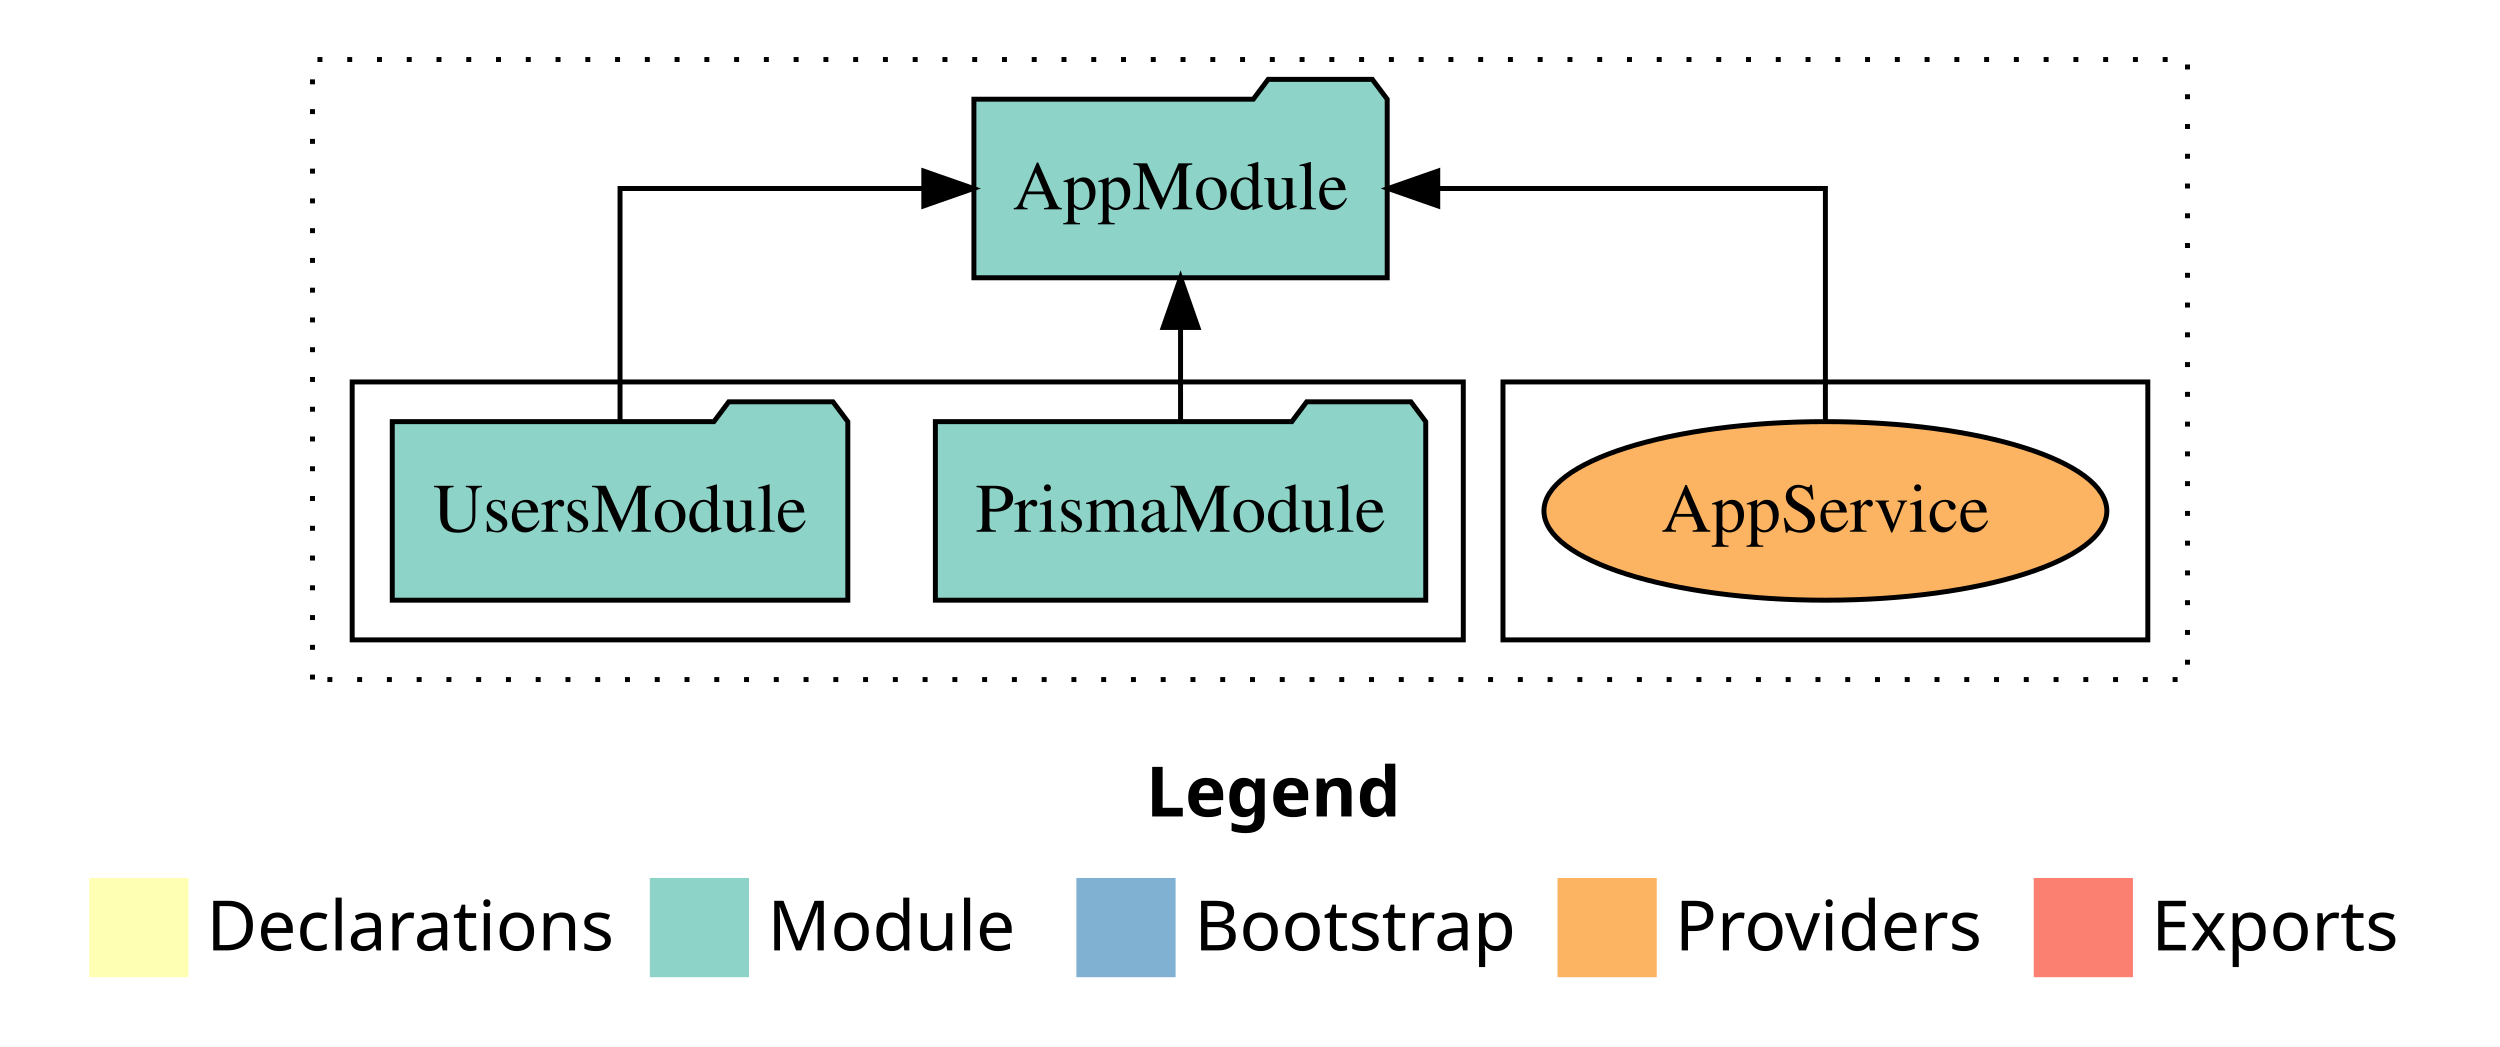
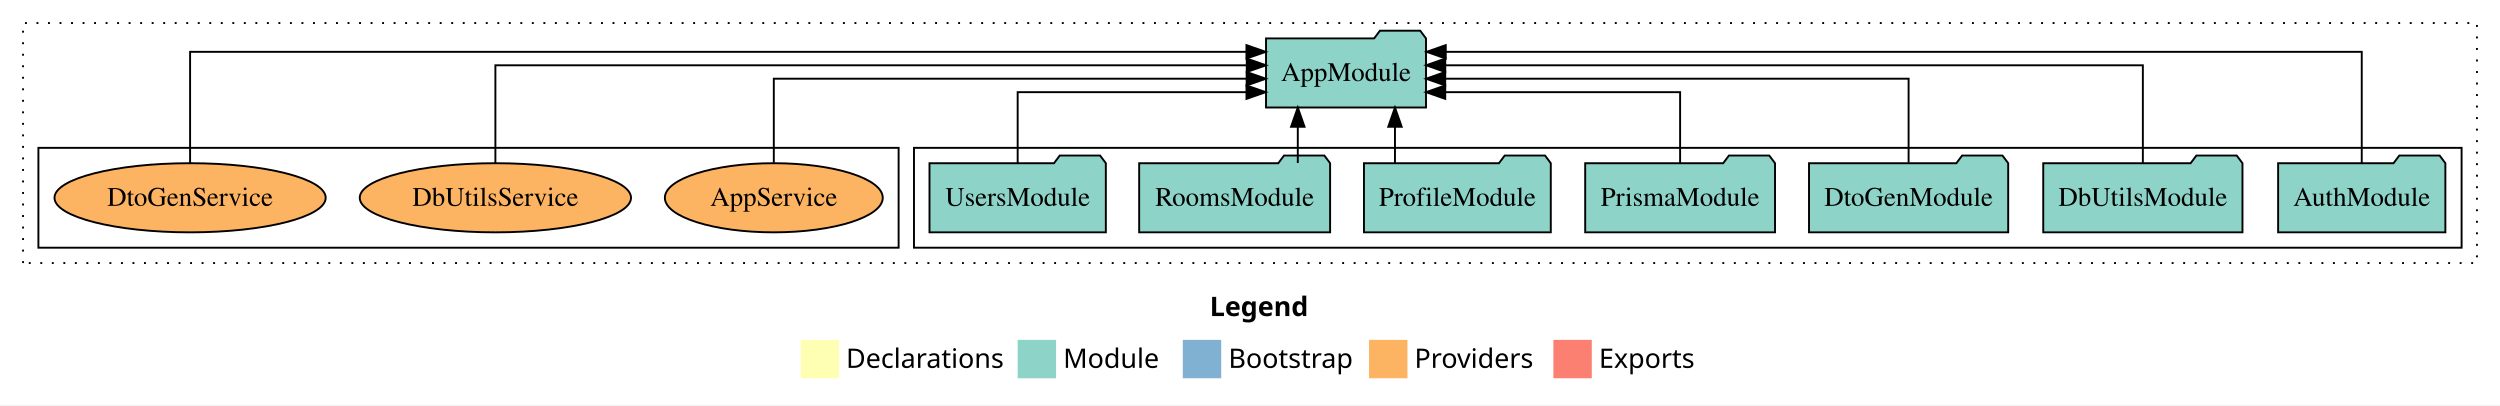
- <svg xmlns="http://www.w3.org/2000/svg" width="504pt" height="211pt" viewBox="0.00 0.00 504.00 211.00">
+ <svg xmlns="http://www.w3.org/2000/svg" width="1302pt" height="211pt" viewBox="0.00 0.00 1302.00 211.00">
  <g id="graph0" class="graph" transform="scale(1 1) rotate(0) translate(4 207)">
-     <polygon fill="white" stroke="transparent" points="-4,4 -4,-207 500,-207 500,4 -4,4" />
-     <text text-anchor="start" x="227.01" y="-42.4" font-family="Times-12" font-weight="bold" font-size="14.00">Legend</text>
-     <polygon fill="#ffffb3" stroke="transparent" points="14,-10 14,-30 34,-30 34,-10 14,-10" />
-     <text text-anchor="start" x="37.63" y="-15.4" font-family="Times-12" font-size="14.00">  Declarations</text>
-     <polygon fill="#8dd3c7" stroke="transparent" points="127,-10 127,-30 147,-30 147,-10 127,-10" />
-     <text text-anchor="start" x="150.73" y="-15.4" font-family="Times-12" font-size="14.00">  Module</text>
-     <polygon fill="#80b1d3" stroke="transparent" points="213,-10 213,-30 233,-30 233,-10 213,-10" />
-     <text text-anchor="start" x="236.78" y="-15.4" font-family="Times-12" font-size="14.00">  Bootstrap</text>
-     <polygon fill="#fdb462" stroke="transparent" points="310,-10 310,-30 330,-30 330,-10 310,-10" />
-     <text text-anchor="start" x="333.67" y="-15.4" font-family="Times-12" font-size="14.00">  Providers</text>
-     <polygon fill="#fb8072" stroke="transparent" points="406,-10 406,-30 426,-30 426,-10 406,-10" />
-     <text text-anchor="start" x="429.73" y="-15.4" font-family="Times-12" font-size="14.00">  Exports</text>
+     <polygon fill="white" stroke="transparent" points="-4,4 -4,-207 1298,-207 1298,4 -4,4" />
+     <text text-anchor="start" x="626.01" y="-42.4" font-family="Times-12" font-weight="bold" font-size="14.00">Legend</text>
+     <polygon fill="#ffffb3" stroke="transparent" points="413,-10 413,-30 433,-30 433,-10 413,-10" />
+     <text text-anchor="start" x="436.63" y="-15.4" font-family="Times-12" font-size="14.00">  Declarations</text>
+     <polygon fill="#8dd3c7" stroke="transparent" points="526,-10 526,-30 546,-30 546,-10 526,-10" />
+     <text text-anchor="start" x="549.73" y="-15.4" font-family="Times-12" font-size="14.00">  Module</text>
+     <polygon fill="#80b1d3" stroke="transparent" points="612,-10 612,-30 632,-30 632,-10 612,-10" />
+     <text text-anchor="start" x="635.78" y="-15.4" font-family="Times-12" font-size="14.00">  Bootstrap</text>
+     <polygon fill="#fdb462" stroke="transparent" points="709,-10 709,-30 729,-30 729,-10 709,-10" />
+     <text text-anchor="start" x="732.67" y="-15.4" font-family="Times-12" font-size="14.00">  Providers</text>
+     <polygon fill="#fb8072" stroke="transparent" points="805,-10 805,-30 825,-30 825,-10 805,-10" />
+     <text text-anchor="start" x="828.73" y="-15.4" font-family="Times-12" font-size="14.00">  Exports</text>
    <g id="clust1" class="cluster">
-       <polygon fill="none" stroke="black" stroke-dasharray="1,5" points="59,-70 59,-195 437,-195 437,-70 59,-70" />
+       <polygon fill="none" stroke="black" stroke-dasharray="1,5" points="8,-70 8,-195 1286,-195 1286,-70 8,-70" />
+     </g>
+     <g id="clust3" class="cluster">
+       <polygon fill="none" stroke="black" points="472,-78 472,-130 1278,-130 1278,-78 472,-78" />
    </g>
    <g id="clust6" class="cluster">
-       <polygon fill="none" stroke="black" points="299,-78 299,-130 429,-130 429,-78 299,-78" />
-     </g>
-     <g id="clust3" class="cluster">
-       <polygon fill="none" stroke="black" points="67,-78 67,-130 291,-130 291,-78 67,-78" />
+       <polygon fill="none" stroke="black" points="16,-78 16,-130 464,-130 464,-78 16,-78" />
    </g>
    <g id="node1" class="node">
-       <polygon fill="#8dd3c7" stroke="black" points="283.43,-122 280.43,-126 259.43,-126 256.43,-122 184.57,-122 184.57,-86 283.43,-86 283.43,-122" />
-       <text text-anchor="middle" x="234" y="-99.8" font-family="Times,serif" font-size="14.00">PrismaModule</text>
+       <polygon fill="#8dd3c7" stroke="black" points="1269.55,-122 1266.55,-126 1245.55,-126 1242.55,-122 1182.45,-122 1182.45,-86 1269.55,-86 1269.55,-122" />
+       <text text-anchor="middle" x="1226" y="-99.8" font-family="Times,serif" font-size="14.00">AuthModule</text>
+     </g>
+     <g id="node8" class="node">
+       <polygon fill="#8dd3c7" stroke="black" points="738.66,-187 735.66,-191 714.66,-191 711.66,-187 655.34,-187 655.34,-151 738.66,-151 738.66,-187" />
+       <text text-anchor="middle" x="697" y="-164.8" font-family="Times,serif" font-size="14.00">AppModule</text>
+     </g>
+     <g id="edge1" class="edge">
+       <path fill="none" stroke="black" d="M1226,-122.01C1226,-144.49 1226,-180 1226,-180 1226,-180 748.95,-180 748.95,-180" />
+       <polygon fill="black" stroke="black" points="748.95,-176.5 738.95,-180 748.95,-183.5 748.95,-176.5" />
+     </g>
+     <g id="node2" class="node">
+       <polygon fill="#8dd3c7" stroke="black" points="1163.88,-122 1160.88,-126 1139.88,-126 1136.88,-122 1060.12,-122 1060.12,-86 1163.88,-86 1163.88,-122" />
+       <text text-anchor="middle" x="1112" y="-99.8" font-family="Times,serif" font-size="14.00">DbUtilsModule</text>
+     </g>
+     <g id="edge2" class="edge">
+       <path fill="none" stroke="black" d="M1112,-122.13C1112,-142.57 1112,-173 1112,-173 1112,-173 748.69,-173 748.69,-173" />
+       <polygon fill="black" stroke="black" points="748.69,-169.5 738.69,-173 748.69,-176.5 748.69,-169.5" />
    </g>
    <g id="node3" class="node">
-       <polygon fill="#8dd3c7" stroke="black" points="275.66,-187 272.66,-191 251.66,-191 248.66,-187 192.34,-187 192.34,-151 275.66,-151 275.66,-187" />
-       <text text-anchor="middle" x="234" y="-164.8" font-family="Times,serif" font-size="14.00">AppModule</text>
+       <polygon fill="#8dd3c7" stroke="black" points="1041.87,-122 1038.87,-126 1017.87,-126 1014.87,-122 938.13,-122 938.13,-86 1041.87,-86 1041.87,-122" />
+       <text text-anchor="middle" x="990" y="-99.8" font-family="Times,serif" font-size="14.00">DtoGenModule</text>
    </g>
-     <g id="edge1" class="edge">
-       <path fill="none" stroke="black" d="M234,-122.11C234,-122.11 234,-140.99 234,-140.99" />
-       <polygon fill="black" stroke="black" points="230.5,-140.99 234,-150.99 237.5,-140.99 230.5,-140.99" />
-     </g>
-     <g id="node2" class="node">
-       <polygon fill="#8dd3c7" stroke="black" points="166.92,-122 163.92,-126 142.92,-126 139.92,-122 75.08,-122 75.08,-86 166.92,-86 166.92,-122" />
-       <text text-anchor="middle" x="121" y="-99.8" font-family="Times,serif" font-size="14.00">UsersModule</text>
-     </g>
-     <g id="edge2" class="edge">
-       <path fill="none" stroke="black" d="M121,-122.11C121,-141.34 121,-169 121,-169 121,-169 182.24,-169 182.24,-169" />
-       <polygon fill="black" stroke="black" points="182.24,-172.5 192.24,-169 182.24,-165.5 182.24,-172.5" />
+     <g id="edge3" class="edge">
+       <path fill="none" stroke="black" d="M990,-122.27C990,-140.56 990,-166 990,-166 990,-166 748.67,-166 748.67,-166" />
+       <polygon fill="black" stroke="black" points="748.67,-162.5 738.67,-166 748.67,-169.5 748.67,-162.5" />
    </g>
    <g id="node4" class="node">
-       <ellipse fill="#fdb462" stroke="black" cx="364" cy="-104" rx="56.74" ry="18" />
-       <text text-anchor="middle" x="364" y="-99.8" font-family="Times,serif" font-size="14.00">AppService</text>
+       <polygon fill="#8dd3c7" stroke="black" points="920.43,-122 917.43,-126 896.43,-126 893.43,-122 821.57,-122 821.57,-86 920.43,-86 920.43,-122" />
+       <text text-anchor="middle" x="871" y="-99.8" font-family="Times,serif" font-size="14.00">PrismaModule</text>
    </g>
-     <g id="edge3" class="edge">
-       <path fill="none" stroke="black" d="M364,-122.11C364,-141.34 364,-169 364,-169 364,-169 285.85,-169 285.85,-169" />
-       <polygon fill="black" stroke="black" points="285.85,-165.5 275.85,-169 285.85,-172.5 285.85,-165.5" />
+     <g id="edge4" class="edge">
+       <path fill="none" stroke="black" d="M871,-122.01C871,-138.05 871,-159 871,-159 871,-159 748.68,-159 748.68,-159" />
+       <polygon fill="black" stroke="black" points="748.68,-155.5 738.68,-159 748.68,-162.5 748.68,-155.5" />
+     </g>
+     <g id="node5" class="node">
+       <polygon fill="#8dd3c7" stroke="black" points="803.65,-122 800.65,-126 779.65,-126 776.65,-122 706.35,-122 706.35,-86 803.65,-86 803.65,-122" />
+       <text text-anchor="middle" x="755" y="-99.8" font-family="Times,serif" font-size="14.00">ProfileModule</text>
+     </g>
+     <g id="edge5" class="edge">
+       <path fill="none" stroke="black" d="M722.5,-122.11C722.5,-122.11 722.5,-140.99 722.5,-140.99" />
+       <polygon fill="black" stroke="black" points="719,-140.99 722.5,-150.99 726,-140.99 719,-140.99" />
+     </g>
+     <g id="node6" class="node">
+       <polygon fill="#8dd3c7" stroke="black" points="688.72,-122 685.72,-126 664.72,-126 661.72,-122 589.28,-122 589.28,-86 688.72,-86 688.72,-122" />
+       <text text-anchor="middle" x="639" y="-99.8" font-family="Times,serif" font-size="14.00">RoomsModule</text>
+     </g>
+     <g id="edge6" class="edge">
+       <path fill="none" stroke="black" d="M671.89,-122.11C671.89,-122.11 671.89,-140.99 671.89,-140.99" />
+       <polygon fill="black" stroke="black" points="668.39,-140.99 671.89,-150.99 675.39,-140.99 668.39,-140.99" />
+     </g>
+     <g id="node7" class="node">
+       <polygon fill="#8dd3c7" stroke="black" points="571.92,-122 568.92,-126 547.92,-126 544.92,-122 480.08,-122 480.08,-86 571.92,-86 571.92,-122" />
+       <text text-anchor="middle" x="526" y="-99.8" font-family="Times,serif" font-size="14.00">UsersModule</text>
+     </g>
+     <g id="edge7" class="edge">
+       <path fill="none" stroke="black" d="M526,-122.01C526,-138.05 526,-159 526,-159 526,-159 645.17,-159 645.17,-159" />
+       <polygon fill="black" stroke="black" points="645.17,-162.5 655.17,-159 645.17,-155.5 645.17,-162.5" />
+     </g>
+     <g id="node9" class="node">
+       <ellipse fill="#fdb462" stroke="black" cx="399" cy="-104" rx="56.74" ry="18" />
+       <text text-anchor="middle" x="399" y="-99.8" font-family="Times,serif" font-size="14.00">AppService</text>
+     </g>
+     <g id="edge8" class="edge">
+       <path fill="none" stroke="black" d="M399,-122.27C399,-140.56 399,-166 399,-166 399,-166 645.25,-166 645.25,-166" />
+       <polygon fill="black" stroke="black" points="645.25,-169.5 655.25,-166 645.25,-162.5 645.25,-169.5" />
+     </g>
+     <g id="node10" class="node">
+       <ellipse fill="#fdb462" stroke="black" cx="254" cy="-104" rx="70.64" ry="18" />
+       <text text-anchor="middle" x="254" y="-99.8" font-family="Times,serif" font-size="14.00">DbUtilsService</text>
+     </g>
+     <g id="edge9" class="edge">
+       <path fill="none" stroke="black" d="M254,-122.13C254,-142.57 254,-173 254,-173 254,-173 645.32,-173 645.32,-173" />
+       <polygon fill="black" stroke="black" points="645.32,-176.5 655.32,-173 645.32,-169.5 645.32,-176.5" />
+     </g>
+     <g id="node11" class="node">
+       <ellipse fill="#fdb462" stroke="black" cx="95" cy="-104" rx="70.62" ry="18" />
+       <text text-anchor="middle" x="95" y="-99.8" font-family="Times,serif" font-size="14.00">DtoGenService</text>
+     </g>
+     <g id="edge10" class="edge">
+       <path fill="none" stroke="black" d="M95,-122.01C95,-144.49 95,-180 95,-180 95,-180 645.15,-180 645.15,-180" />
+       <polygon fill="black" stroke="black" points="645.15,-183.5 655.15,-180 645.15,-176.5 645.15,-183.5" />
    </g>
  </g>
</svg>
